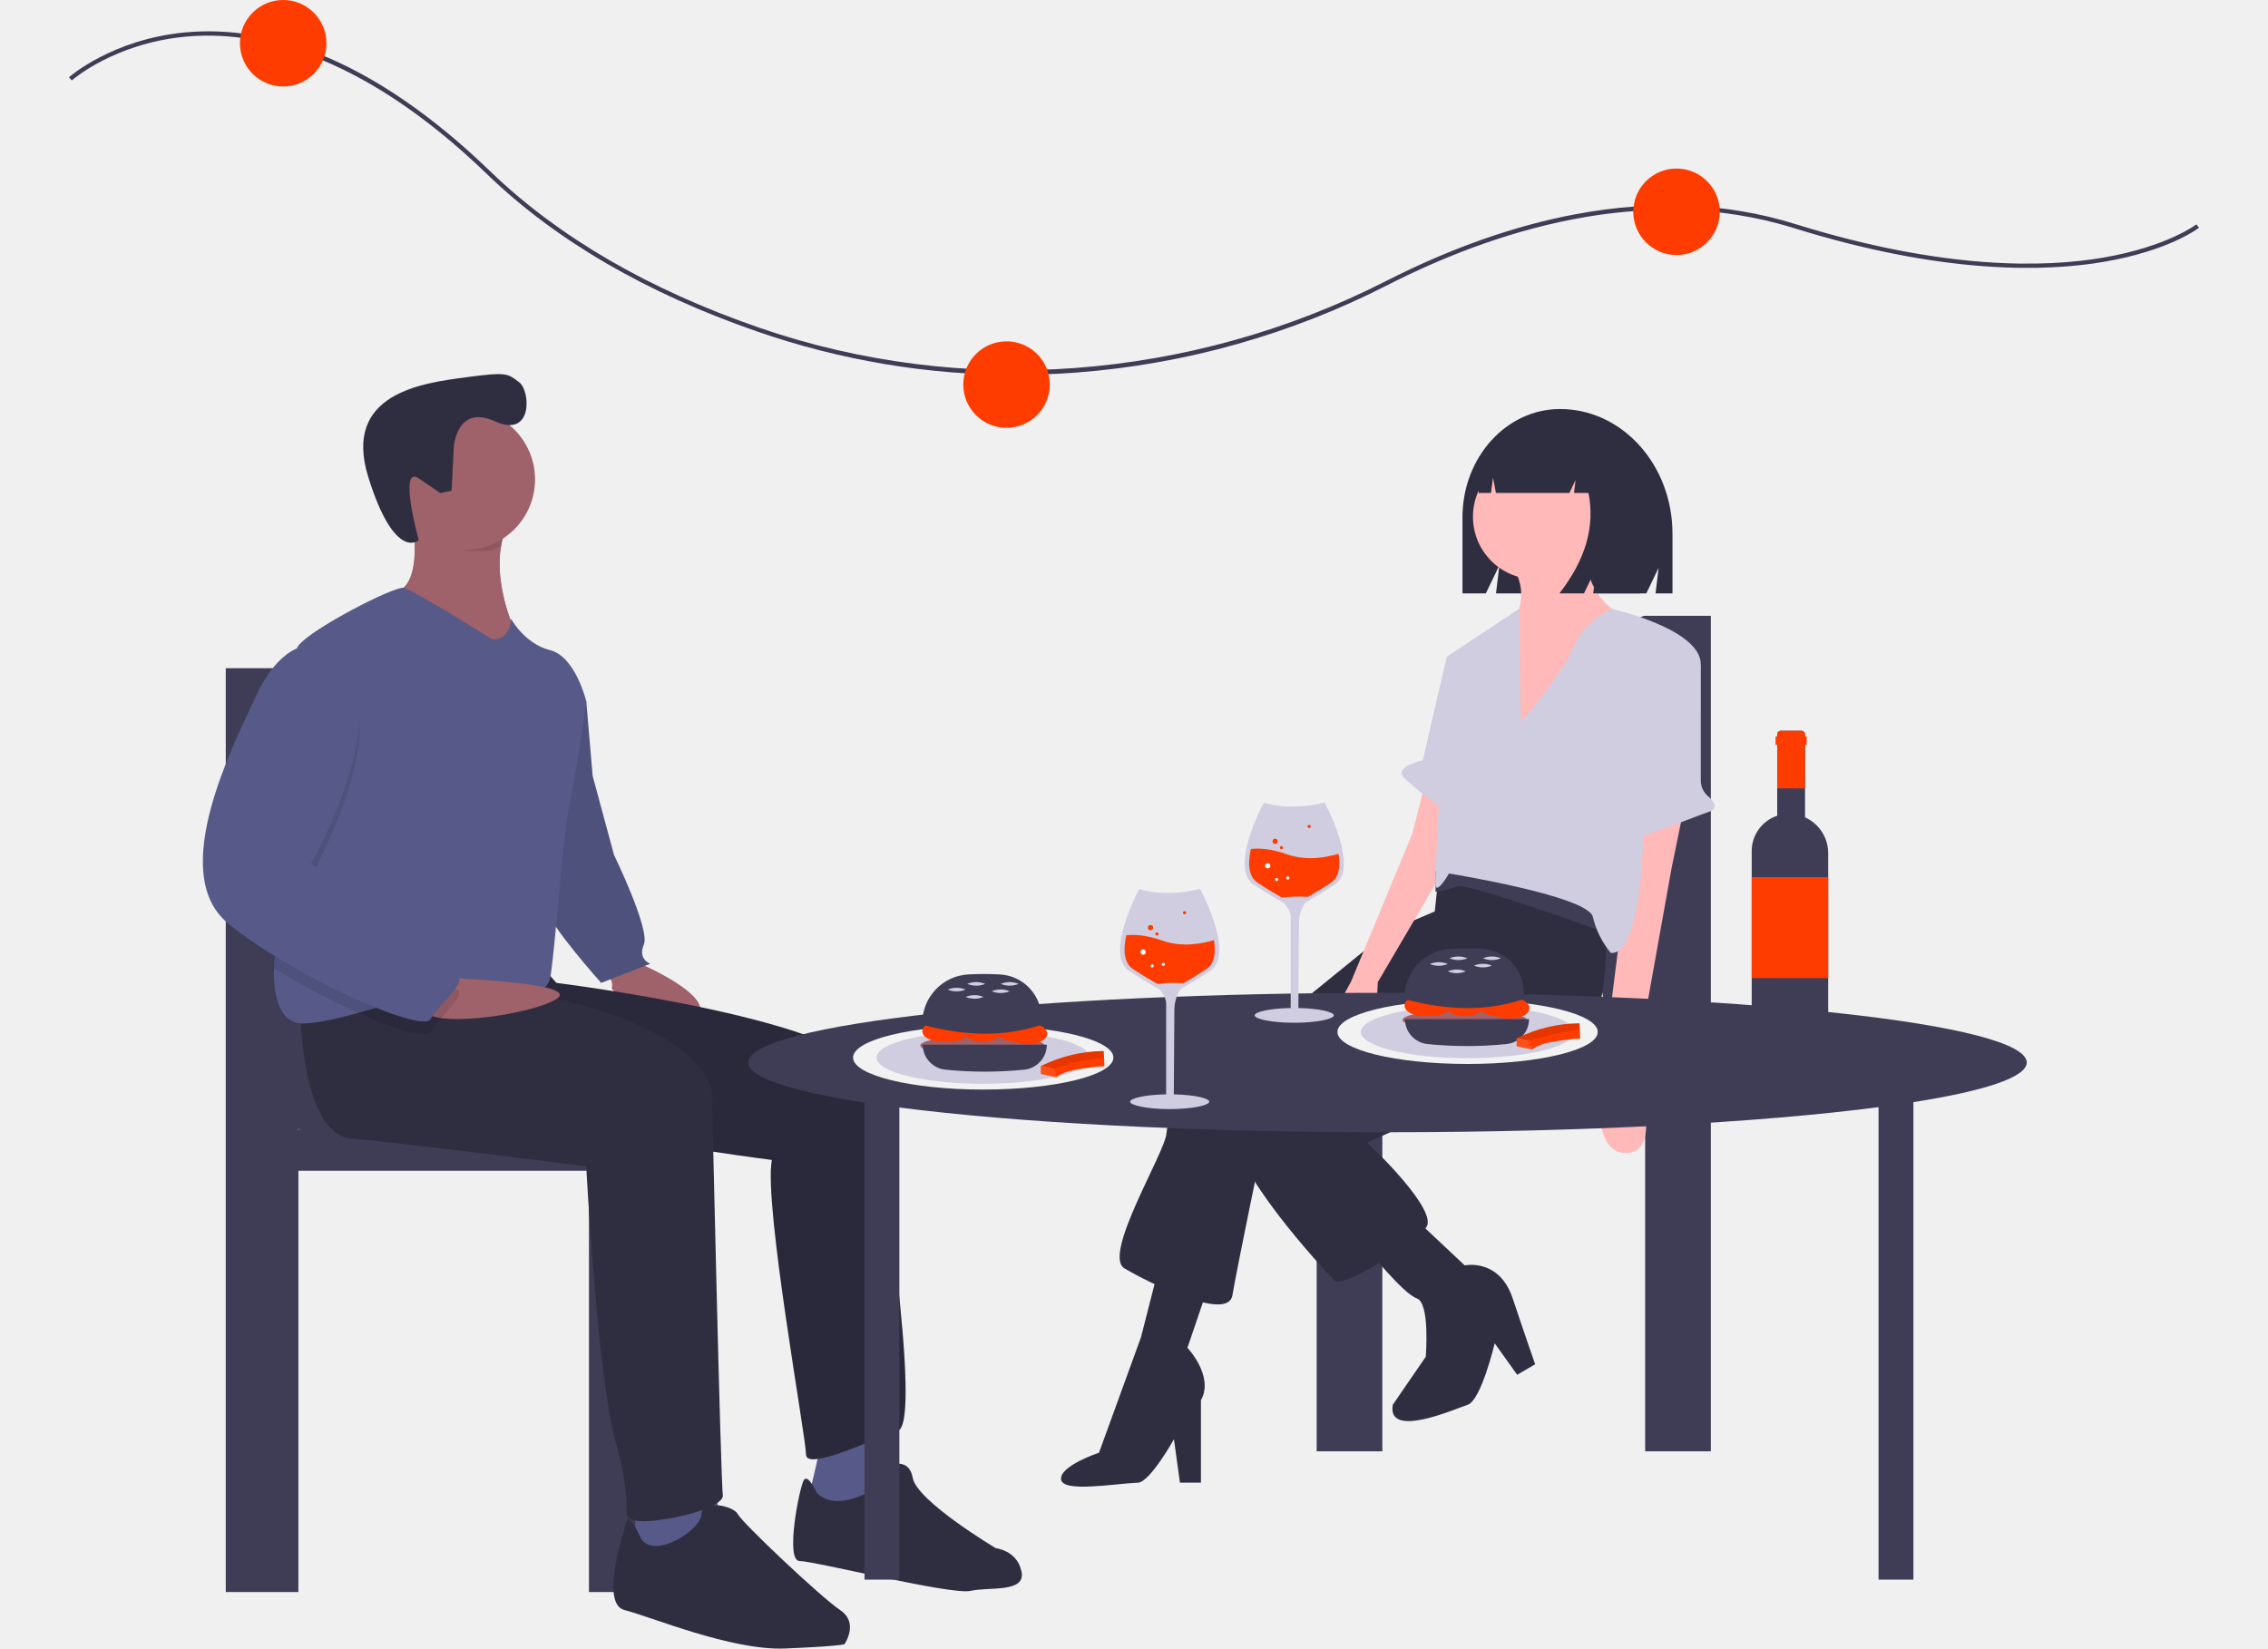
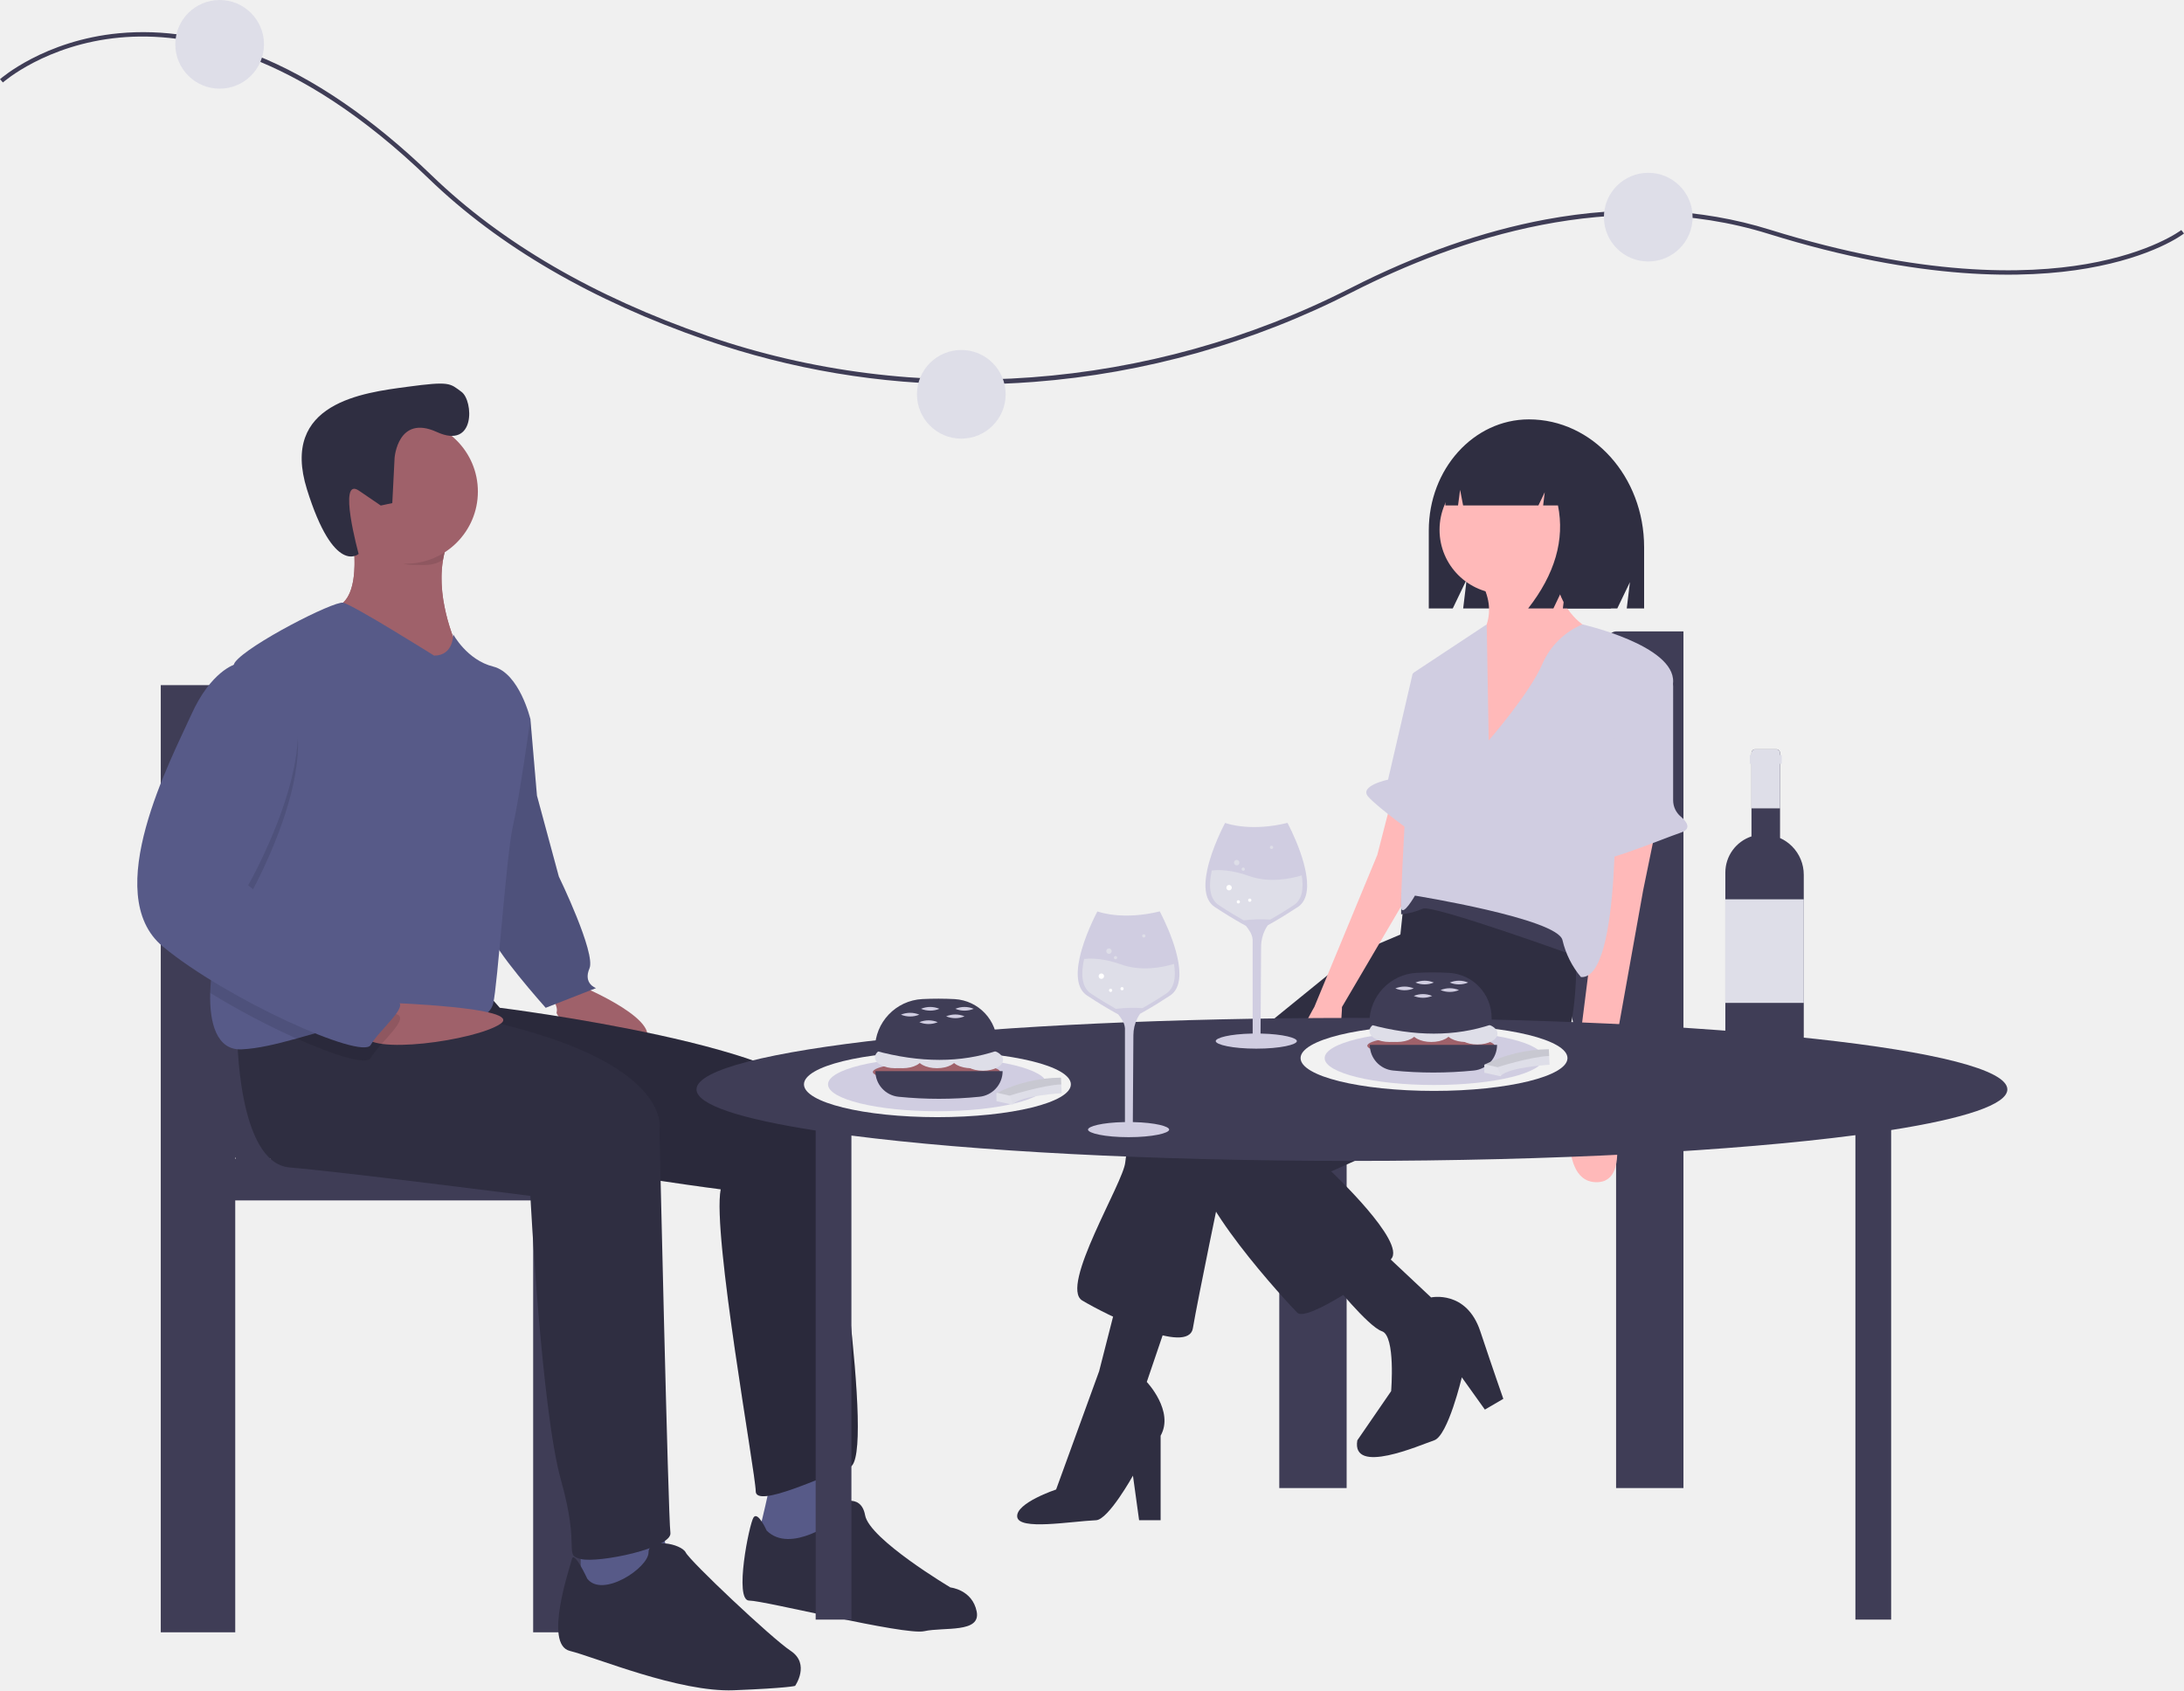
- <svg xmlns="http://www.w3.org/2000/svg" id="fd0d1b37-5b90-41a2-b2fb-759c1923dc4a" data-name="Layer 1" width="998.282" height="725.773" viewBox="0 0 998.282 772.773">
+ <svg xmlns="http://www.w3.org/2000/svg" id="fd0d1b37-5b90-41a2-b2fb-759c1923dc4a" data-name="Layer 1" width="998.282" height="772.773" viewBox="0 0 998.282 772.773">
  <path d="M544.296,239.332a368.021,368.021,0,0,1-120.722-20.265C371.522,201.07,328.879,176.246,296.832,145.285,236.211,86.719,186.511,77.893,155.499,80.8c-33.57,3.147-53.111,20.338-53.304,20.511L100.859,99.822c.197-.177,20.141-17.758,54.323-21.001,20.045-1.901,41.008,1.411,62.307,9.847,26.561,10.52,53.723,29.085,80.733,55.179,31.836,30.757,74.231,55.429,126.006,73.33,95.047,32.861,202.169,24.905,293.899-21.829,30.371-15.475,60.389-26.037,89.218-31.394,36.354-6.757,70.83-5.188,102.479,4.658,69.549,21.637,117.054,20.49,144.658,15.719,29.784-5.148,43.298-15.451,43.431-15.554l1.229,1.579c-.56.435-14.046,10.714-44.319,15.946-27.822,4.81-75.667,5.975-145.592-15.781-70.801-22.024-142.509,2.312-190.195,26.608A383.88,383.88,0,0,1,573.398,238.214Q558.795,239.331,544.296,239.332Z" transform="translate(-100.8589 -63.61338)" fill="#3f3d56" />
-   <circle cx="439.4" cy="180.268" r="20.268" fill="#ff3c00" />
-   <circle cx="753.4" cy="99.268" r="20.268" fill="#ff3c00" />
-   <circle cx="100.4" cy="20.268" r="20.268" fill="#ff3c00" />
+   <circle cx="439.4" cy="180.268" r="20.268" fill="#dedee8" />
+   <circle cx="753.4" cy="99.268" r="20.268" fill="#dedee8" />
+   <circle cx="100.4" cy="20.268" r="20.268" fill="#dedee8" />
  <path d="M685.603,548.096v195.827h30.79V565.338H839.555v178.584h30.79V352.269H839.555c-10.203,0-25.864,53.139-25.864,106.535,0,40.247,4.7,74.74,11.384,89.292Zm153.952,0h-.299c.101-.219.2-.45.299-.678Z" transform="translate(-100.8589 -63.61338)" fill="#3f3d56" />
  <path d="M799.704,255.342H799.704c-25.274,0-45.762,22.738-45.762,50.786v35.636h10.96l6.345-13.203-1.586,13.203h70.446l5.768-12.003-1.442,12.003h7.932V313.783C852.365,281.507,828.788,255.342,799.704,255.342Z" transform="translate(-100.8589 -63.61338)" fill="#2f2e41" />
  <path d="M747.268,488.168l-28.098,11.942-97.64,79.376a28.738,28.738,0,0,0-6.322,15.454c-.702,9.132-30.205,56.898-19.668,63.22s48.469,25.288,50.576,12.644,13.346-66.732,13.346-66.732l94.127-84.293Z" transform="translate(-100.8589 -63.61338)" fill="#2f2e41" />
  <path d="M636.985,660.266l-11.942,35.122s12.644,13.346,6.322,24.586v38.634h-9.834l-2.81-20.371s-11.201,20.114-16.859,20.371c-11.86.54-35.346,4.758-36.049-1.564s17.785-12.485,17.785-12.485l19.668-54.088,8.429-33.015Z" transform="translate(-100.8589 -63.61338)" fill="#2f2e41" />
  <path d="M820.323,479.036s6.322,61.815-11.942,73.054-99.045,47.064-99.045,47.064,34.42,32.312,27.395,40.039-38.634,28.8-42.849,24.586-51.278-54.791-45.659-70.947,83.591-68.84,83.591-68.84l9.132-33.015,2.81-26.693,29.503-18.966Z" transform="translate(-100.8589 -63.61338)" fill="#2f2e41" />
  <circle cx="687.281" cy="242.218" r="29.284" fill="#ffb9b9" />
  <path d="M810.84,317.825s-1.405,26.693,20.371,35.122-54.088,63.22-54.088,63.22V355.054s9.834-10.537,0-26.693Z" transform="translate(-100.8589 -63.61338)" fill="#ffb9b9" />
  <path d="M857.552,443.211l-5.62,27.395L835.074,564.734s14.049,40.039-4.917,39.337-9.834-43.552-9.834-43.552l9.834-77.971V452.343Z" transform="translate(-100.8589 -63.61338)" fill="#ffb9b9" />
  <path d="M736.732,429.865l-6.322,24.586-28.8,69.542s-19.668,33.015-3.512,32.312,16.156-32.312,16.156-32.312l33.015-56.196v-31.61Z" transform="translate(-100.8589 -63.61338)" fill="#ffb9b9" />
  <path d="M731.815,634.978l23.181,21.776s16.156-3.512,22.478,15.454,10.537,30.908,10.537,30.908l-8.429,4.917L769.044,693.281s-6.322,26.693-12.644,28.8-37.932,16.156-35.122,0l15.454-22.478s2.107-25.288-4.215-27.395-23.181-23.181-23.181-23.181Z" transform="translate(-100.8589 -63.61338)" fill="#2f2e41" />
  <path d="M821.436,500.812s-66.03-23.883-70.244-21.776a31.677,31.677,0,0,1-9.894,2.568l.06-9.592s21.776-7.727,33.717-2.81,48.469,26.693,48.469,26.693Z" transform="translate(-100.8589 -63.61338)" fill="#3f3d56" />
  <path d="M781.337,402.118s18.966-21.776,24.586-35.122A34.485,34.485,0,0,1,824.154,349.069s42.179,9.498,41.477,26.356-26.693,42.849-26.693,42.849,3.512,93.425-15.454,92.02a40.681,40.681,0,0,1-8.429-16.859c-2.107-9.834-67.435-20.371-67.435-20.371s-5.62,9.834-6.322,5.62,5.62-107.474,5.62-107.474L780.415,349.069Z" transform="translate(-100.8589 -63.61338)" fill="#d0cde1" />
  <path d="M860.219,368.639l.47.264a9.691,9.691,0,0,1,4.948,8.453l-.007,52.13a9.768,9.768,0,0,0,3.475,7.434c2.706,2.302,5.215,5.618.037,7.344-8.429,2.81-41.444,16.859-42.147,11.942s-2.107-10.537,0-10.537c1.65,0,11.479-50.371,19.378-71.908A9.693,9.693,0,0,1,860.219,368.639Z" transform="translate(-100.8589 -63.61338)" fill="#d0cde1" />
  <path d="M756.4,368.752l-9.834,2.81-11.239,48.469s-13.346,2.81-9.132,7.727,21.776,17.561,21.776,17.561Z" transform="translate(-100.8589 -63.61338)" fill="#d0cde1" />
  <path d="M812.714,269.332a24,24,0,0,0-18.937-9.664h-.898c-17.323,0-31.366,15.675-31.366,35.011v0h5.804l.937-7.135,1.374,7.135h34.426l2.884-6.036-.721,6.036h6.772q4.74,23.542-13.622,47.084h11.537l5.768-12.073-1.442,12.073h21.992l4.326-27.768C841.549,293.201,829.466,275.566,812.714,269.332Z" transform="translate(-100.8589 -63.61338)" fill="#2f2e41" />
  <path d="M224.394,593.342c7.39-16.09,12.587-54.227,12.587-98.727,0-59.038-17.316-117.792-28.597-117.792H174.34V809.861H208.384V612.406H344.56V809.861h34.044V593.342Zm-16.01-.75c.11.252.22.508.331.75h-.331Z" transform="translate(-100.8589 -63.61338)" fill="#3f3d56" />
  <path d="M366.292,514.342s41,17,28,27-40-12-39-15-4-10-4-10Z" transform="translate(-100.8589 -63.61338)" fill="#9f616a" />
  <path d="M330.292,380.342l13,12,3,35,10,37s17,35,14,42,3,9,3,9l-23,9s-25-28-25-34S330.292,380.342,330.292,380.342Z" transform="translate(-100.8589 -63.61338)" fill="#575a88" />
  <path d="M330.292,380.342l13,12,3,35,10,37s17,35,14,42,3,9,3,9l-23,9s-25-28-25-34S330.292,380.342,330.292,380.342Z" transform="translate(-100.8589 -63.61338)" opacity="0.1" />
  <path d="M453.292,740.342s-5,23-6,25,19,9,19,9l24-17s-10-22-10-26Z" transform="translate(-100.8589 -63.61338)" fill="#575a88" />
  <path d="M322.292,516.342l7,8s145,18,148,46,24,160,12,164-43,19-43,11-20-118-16-138c0,0-173-22-177-47s4-36,4-36Z" transform="translate(-100.8589 -63.61338)" fill="#2f2e41" />
  <path d="M322.292,516.342l7,8s145,18,148,46,24,160,12,164-43,19-43,11-20-118-16-138c0,0-173-22-177-47s4-36,4-36Z" transform="translate(-100.8589 -63.61338)" opacity="0.1" />
  <path d="M451.292,763.342s-4-9-6-6-9,38-2,38,71,16,80,14,26,1,24-9-12-11-12-11-37-22-39-33-13-5-13-5v7S462.292,774.342,451.292,763.342Z" transform="translate(-100.8589 -63.61338)" fill="#2f2e41" />
  <path d="M261.292,304.342s7,34-8,37,19,23,19,23l22,12,16-16s-14.5-29.5-3.5-51.5S261.292,304.342,261.292,304.342Z" transform="translate(-100.8589 -63.61338)" fill="#9f616a" />
  <path d="M310.292,360.342l-16,16-22-12s-34-20-19-23c9.65-1.93,10.19-16.69,9.36-26.97a92.992,92.992,0,0,0-1.36-10.03s56.5-17.5,45.5,4.5a38.361,38.361,0,0,0-3.44,10.76C299.982,339.372,310.292,360.342,310.292,360.342Z" transform="translate(-100.8589 -63.61338)" fill="#9f616a" />
  <polygon points="265.433 705.728 265.433 728.728 303.433 728.728 306.433 719.728 302.433 695.728 265.433 705.728" fill="#575a88" />
  <path d="M209.292,536.342s0,59,24,61,110,13,110,13,5,98,14,130,1,34,9,36,42-5,41-12-5-184-5-184,9-38-111-56Z" transform="translate(-100.8589 -63.61338)" fill="#2f2e41" />
  <path d="M369.292,785.342s-6-13-7-9-13,39-1,42,50,19,75,18,28-2,28-2,7-10-2-16-46-41-48-45-17-7-17,0S376.292,794.342,369.292,785.342Z" transform="translate(-100.8589 -63.61338)" fill="#2f2e41" />
  <path d="M306.792,308.842a38.361,38.361,0,0,0-3.44,10.76c-4.98,3.01-8.31,2.24-14.56,2.24-9.27,0-13.01-11.85-19-18-.47-5.71-8.5.5-8.5.5S317.792,286.842,306.792,308.842Z" transform="translate(-100.8589 -63.61338)" opacity="0.1" />
  <circle cx="185.433" cy="224.728" r="33" fill="#9f616a" />
  <path d="M343.292,392.342s-5,36-8,49-7,73-9,81-14,10-38,7a45.103,45.103,0,0,0-4.54-.34c-14.78-.47-31.69,5.06-47.34,9.4-9,2.5-17.59,4.6-25.12,4.94-11.4.52-14.74-12.12-14.35-25.8.37-12.73,3.98-26.38,7.35-31.2,6.07-8.68.1-86.61,2.34-112.31v-.01c.34-3.92.87-6.62,1.66-7.68,6-8,45-28,49.37-27.19,4.36.81,41.63,24.19,41.63,24.19,9,0,8.71-9.76,8.71-9.76s6.29,11.76,18.29,14.76S343.292,392.342,343.292,392.342Z" transform="translate(-100.8589 -63.61338)" fill="#575a88" />
  <path d="M276.445,521.984s64.416,2.051,53.132,9.704-61.284,14.653-62.284,4.653S276.445,521.984,276.445,521.984Z" transform="translate(-100.8589 -63.61338)" fill="#9f616a" />
  <path d="M283.752,529.002c.21,3.84-10.12,12.49-13.46,18.34-1.85,3.24-16.17-1.03-33.88-8.94a347.397,347.397,0,0,1-39.47-20.86c.37-12.73,3.98-26.38,7.35-31.2,6.07-8.68.1-86.61,2.34-112.31v-.01a11.088,11.088,0,0,1,1.66-.68h12c41,19-6,101-6,101s62,51,68,53A1.798,1.798,0,0,1,283.752,529.002Z" transform="translate(-100.8589 -63.61338)" opacity="0.1" />
  <path d="M220.292,367.342h-12s-11,3-20,23-42,82-13,106,91,52,95,45,18-18,12-20-68-53-68-53S261.292,386.342,220.292,367.342Z" transform="translate(-100.8589 -63.61338)" fill="#575a88" />
  <path d="M281.215,272.986s1.448-20.048,19.314-11.873,16.7-14.357,11.301-18.338-5.228-4.967-24.974-2.303-58.082,7.177-45.686,46.88,23.622,29.49,23.622,29.49-9.853-35.728.13-28.921l9.983,6.807,5.268-1.116Z" transform="translate(-100.8589 -63.61338)" fill="#2f2e41" />
  <path d="M1018.394,561.66c0-18.05-134.13-32.682-299.587-32.682s-299.587,14.632-299.587,32.682c0,6.996,20.159,13.477,54.47,18.793V804.052h16.341V582.758c54.954,7.084,137.042,11.584,228.775,11.584,92.491,0,175.182-4.573,230.137-11.759V804.052h16.341v-223.814C998.764,574.963,1018.394,568.562,1018.394,561.66Z" transform="translate(-100.8589 -63.61338)" fill="#3f3d56" />
  <ellipse cx="655.481" cy="483.728" rx="61" ry="15" fill="#f2f2f2" />
  <ellipse cx="655.481" cy="483.728" rx="50" ry="12.295" fill="#d0cde1" />
  <ellipse cx="428.481" cy="495.728" rx="61" ry="15" fill="#f2f2f2" />
  <ellipse cx="428.481" cy="495.728" rx="50" ry="12.295" fill="#d0cde1" />
  <ellipse cx="654.061" cy="478.078" rx="29.08" ry="4.592" fill="#9f616a" />
-   <ellipse cx="638.565" cy="471.381" rx="9.183" ry="4.974" fill="#ff3c00" />
-   <ellipse cx="635.121" cy="471.381" rx="9.183" ry="4.974" fill="#ff3c00" />
-   <ellipse cx="675.298" cy="472.529" rx="9.183" ry="4.974" fill="#ff3c00" />
-   <ellipse cx="654.253" cy="471.381" rx="9.183" ry="4.974" fill="#ff3c00" />
-   <ellipse cx="669.941" cy="471.381" rx="9.183" ry="4.974" fill="#ff3c00" />
+   <ellipse cx="638.565" cy="471.381" rx="9.183" ry="4.974" fill="#dedee8" />
+   <ellipse cx="635.121" cy="471.381" rx="9.183" ry="4.974" fill="#dedee8" />
+   <ellipse cx="675.298" cy="472.529" rx="9.183" ry="4.974" fill="#dedee8" />
+   <ellipse cx="654.253" cy="471.381" rx="9.183" ry="4.974" fill="#dedee8" />
+   <ellipse cx="669.941" cy="471.381" rx="9.183" ry="4.974" fill="#dedee8" />
  <path d="M782.662,531.934q-24.895,8.448-55.865,0v-.775A22.82,22.82,0,0,1,748.466,508.354a143.332,143.332,0,0,1,14.774.019A20.62,20.62,0,0,1,782.662,529.01Z" transform="translate(-100.8589 -63.61338)" fill="#3f3d56" />
  <path d="M774.513,553.02a183.557,183.557,0,0,1-36.89,0,11.786,11.786,0,0,1-10.635-11.711h58.161A11.786,11.786,0,0,1,774.513,553.02Z" transform="translate(-100.8589 -63.61338)" fill="#3f3d56" />
  <path d="M747.076,515.48a10.943,10.943,0,0,1-8.418,0,10.943,10.943,0,0,1,8.418,0Z" transform="translate(-100.8589 -63.61338)" fill="#d0cde1" />
  <path d="M755.494,518.924a10.943,10.943,0,0,1-8.418,0,10.943,10.943,0,0,1,8.418,0Z" transform="translate(-100.8589 -63.61338)" fill="#d0cde1" />
  <path d="M756.26,512.802a10.943,10.943,0,0,1-8.418,0,10.943,10.943,0,0,1,8.418,0Z" transform="translate(-100.8589 -63.61338)" fill="#d0cde1" />
  <path d="M771.948,512.802a10.943,10.943,0,0,1-8.418,0,10.943,10.943,0,0,1,8.418,0Z" transform="translate(-100.8589 -63.61338)" fill="#d0cde1" />
  <path d="M767.739,516.246a10.943,10.943,0,0,1-8.418,0,10.943,10.943,0,0,1,8.418,0Z" transform="translate(-100.8589 -63.61338)" fill="#d0cde1" />
  <ellipse cx="428.061" cy="490.078" rx="29.08" ry="4.592" fill="#9f616a" />
-   <ellipse cx="412.565" cy="483.381" rx="9.183" ry="4.974" fill="#ff3c00" />
-   <ellipse cx="409.121" cy="483.381" rx="9.183" ry="4.974" fill="#ff3c00" />
-   <ellipse cx="449.298" cy="484.529" rx="9.183" ry="4.974" fill="#ff3c00" />
-   <ellipse cx="428.253" cy="483.381" rx="9.183" ry="4.974" fill="#ff3c00" />
-   <ellipse cx="443.941" cy="483.381" rx="9.183" ry="4.974" fill="#ff3c00" />
+   <ellipse cx="412.565" cy="483.381" rx="9.183" ry="4.974" fill="#dedee8" />
+   <ellipse cx="409.121" cy="483.381" rx="9.183" ry="4.974" fill="#dedee8" />
+   <ellipse cx="449.298" cy="484.529" rx="9.183" ry="4.974" fill="#dedee8" />
+   <ellipse cx="428.253" cy="483.381" rx="9.183" ry="4.974" fill="#dedee8" />
+   <ellipse cx="443.941" cy="483.381" rx="9.183" ry="4.974" fill="#dedee8" />
  <path d="M556.662,543.934q-24.895,8.448-55.865,0v-.775A22.82,22.82,0,0,1,522.466,520.354a143.332,143.332,0,0,1,14.774.019A20.62,20.62,0,0,1,556.662,541.01Z" transform="translate(-100.8589 -63.61338)" fill="#3f3d56" />
  <path d="M548.513,565.02a183.557,183.557,0,0,1-36.89,0,11.786,11.786,0,0,1-10.635-11.711h58.161A11.786,11.786,0,0,1,548.513,565.02Z" transform="translate(-100.8589 -63.61338)" fill="#3f3d56" />
  <path d="M521.076,527.48a10.943,10.943,0,0,1-8.418,0,10.943,10.943,0,0,1,8.418,0Z" transform="translate(-100.8589 -63.61338)" fill="#d0cde1" />
  <path d="M529.494,530.924a10.943,10.943,0,0,1-8.418,0,10.943,10.943,0,0,1,8.418,0Z" transform="translate(-100.8589 -63.61338)" fill="#d0cde1" />
  <path d="M530.26,524.802a10.943,10.943,0,0,1-8.418,0,10.943,10.943,0,0,1,8.418,0Z" transform="translate(-100.8589 -63.61338)" fill="#d0cde1" />
  <path d="M545.948,524.802a10.943,10.943,0,0,1-8.418,0,10.943,10.943,0,0,1,8.418,0Z" transform="translate(-100.8589 -63.61338)" fill="#d0cde1" />
  <path d="M541.739,528.246a10.943,10.943,0,0,1-8.418,0,10.943,10.943,0,0,1,8.418,0Z" transform="translate(-100.8589 -63.61338)" fill="#d0cde1" />
-   <path d="M808.817,543.277l.141,3.097.179,4.017s-18.452,1.043-22.169,4.971a2.264,2.264,0,0,0-.237.273L779.34,554.018l-.018-3.641s.102-.057.3-.164c.045-.023.102-.053.159-.084A67.27,67.27,0,0,1,808.817,543.277Z" transform="translate(-100.8589 -63.61338)" fill="#ff3c00" />
+   <path d="M808.817,543.277l.141,3.097.179,4.017s-18.452,1.043-22.169,4.971a2.264,2.264,0,0,0-.237.273L779.34,554.018l-.018-3.641s.102-.057.3-.164c.045-.023.102-.053.159-.084A67.27,67.27,0,0,1,808.817,543.277Z" transform="translate(-100.8589 -63.61338)" fill="#dedee8" />
  <path d="M808.817,543.277l.141,3.097c-8.182.253-23.667,5.13-23.667,5.13l-5.669-1.292A67.083,67.083,0,0,1,808.817,543.277Z" transform="translate(-100.8589 -63.61338)" opacity="0.1" />
  <path d="M779.78,550.13l5.51,1.376,1.678,3.858a2.264,2.264,0,0,0-.237.273L779.34,554.018l-.018-3.641s.102-.057.3-.164C779.667,550.19,779.724,550.16,779.78,550.13Z" transform="translate(-100.8589 -63.61338)" fill="#fff" opacity="0.1" />
-   <path d="M585.817,556.277l.141,3.097.179,4.017s-18.452,1.043-22.169,4.971a2.264,2.264,0,0,0-.237.273L556.34,567.018l-.018-3.641s.102-.057.3-.164c.045-.023.102-.053.159-.084A67.27,67.27,0,0,1,585.817,556.277Z" transform="translate(-100.8589 -63.61338)" fill="#ff3c00" />
+   <path d="M585.817,556.277l.141,3.097.179,4.017s-18.452,1.043-22.169,4.971a2.264,2.264,0,0,0-.237.273L556.34,567.018l-.018-3.641s.102-.057.3-.164c.045-.023.102-.053.159-.084A67.27,67.27,0,0,1,585.817,556.277Z" transform="translate(-100.8589 -63.61338)" fill="#dedee8" />
  <path d="M585.817,556.277l.141,3.097c-8.182.253-23.667,5.13-23.667,5.13l-5.669-1.292A67.083,67.083,0,0,1,585.817,556.277Z" transform="translate(-100.8589 -63.61338)" opacity="0.1" />
  <path d="M556.78,563.13l5.51,1.376,1.678,3.858a2.264,2.264,0,0,0-.237.273L556.34,567.018l-.018-3.641s.102-.057.3-.164C556.667,563.19,556.724,563.16,556.78,563.13Z" transform="translate(-100.8589 -63.61338)" fill="#fff" opacity="0.1" />
  <path d="M919.945,450.497a18.457,18.457,0,0,0-5.448-3.764V407.877a1.718,1.718,0,0,0-1.718-1.718h-9.619a1.718,1.718,0,0,0-1.718,1.718V445.988a17.438,17.438,0,0,0-11.948,16.546v83.352a7.638,7.638,0,0,0,7.638,7.638h20.605a7.603,7.603,0,0,0,7.603-7.603V463.517A18.355,18.355,0,0,0,919.945,450.497Z" transform="translate(-100.8589 -63.61338)" fill="#3f3d56" />
-   <rect x="788.636" y="411.139" width="35.846" height="47.351" fill="#ff3c00" />
-   <path d="M915.272,408.815h-.774v-.937a1.718,1.718,0,0,0-1.718-1.718h-9.619a1.718,1.718,0,0,0-1.718,1.718v.937h-.774v3.983h.774v20.357h13.055v-20.357h.774Z" transform="translate(-100.8589 -63.61338)" fill="#ff3c00" />
+   <rect x="788.636" y="411.139" width="35.846" height="47.351" fill="#dedee8" />
+   <path d="M915.272,408.815h-.774v-.937a1.718,1.718,0,0,0-1.718-1.718h-9.619a1.718,1.718,0,0,0-1.718,1.718v.937h-.774v3.983h.774v20.357h13.055v-20.357h.774Z" transform="translate(-100.8589 -63.61338)" fill="#dedee8" />
  <path d="M632.934,484.223c-.949-2.025-1.697-3.457-1.96-3.95-16.09,3.971-26.825.615-28.518.022-.828,1.563-5.996,11.557-8.085,21.138-1.887,8.642-.792,14.436,3.256,17.22l.12.085.026.018c4.468,2.944,8.73,5.551,12.666,7.749q.796.443,1.5.823l.05.027.035.045a23.965,23.965,0,0,1,1.507,2.126A8.361,8.361,0,0,1,615.06,533.66v42.924l-.271.006c-10.263.209-16.616,1.949-16.616,3.441,0,1.637,7.618,3.461,18.548,3.461s18.548-1.824,18.548-3.461c0-1.47-6.245-3.2-16.334-3.433l-.272-.006.254-39.705a17.51,17.51,0,0,1,1.826-7.747c.204-.405.423-.798.651-1.169.183-.298.377-.59.577-.865l.037-.051.055-.03q.758-.414,1.61-.897l.067-.036c3.726-2.104,7.74-4.571,11.932-7.335,3.743-2.468,5.047-7.455,3.874-14.824C638.427,496.906,635.333,489.336,632.934,484.223Z" transform="translate(-100.8589 -63.61338)" fill="#d0cde1" />
-   <path d="M633.896,517.857c-4.396,2.897-8.025,5.07-10.8,6.636H623.093a63.202,63.202,0,0,0-12.142.341c-2.845-1.588-6.683-3.865-11.405-6.977-.045-.03-.09-.06-.134-.092v-.002c-4.331-2.979-4.438-9.289-3.029-15.741,3.584-.398,9.299-.224,16.978,2.519,9.093,3.248,18.611,1.411,24.126-.259C638.393,509.974,637.841,515.256,633.896,517.857Z" transform="translate(-100.8589 -63.61338)" fill="#ff3c00" />
-   <circle cx="506.902" cy="434.829" r="1.245" fill="#ff3c00" />
+   <path d="M633.896,517.857c-4.396,2.897-8.025,5.07-10.8,6.636H623.093a63.202,63.202,0,0,0-12.142.341c-2.845-1.588-6.683-3.865-11.405-6.977-.045-.03-.09-.06-.134-.092v-.002c-4.331-2.979-4.438-9.289-3.029-15.741,3.584-.398,9.299-.224,16.978,2.519,9.093,3.248,18.611,1.411,24.126-.259C638.393,509.974,637.841,515.256,633.896,517.857Z" transform="translate(-100.8589 -63.61338)" fill="#dedee8" />
+   <circle cx="506.902" cy="434.829" r="1.245" fill="#dedee8" />
  <circle cx="503.417" cy="446.278" r="1.245" fill="#fff" />
-   <circle cx="509.888" cy="437.815" r="0.747" fill="#ff3c00" />
+   <circle cx="509.888" cy="437.815" r="0.747" fill="#dedee8" />
  <circle cx="512.875" cy="452.003" r="0.747" fill="#fff" />
  <circle cx="507.648" cy="452.75" r="0.747" fill="#fff" />
-   <circle cx="522.831" cy="427.859" r="0.747" fill="#ff3c00" />
+   <circle cx="522.831" cy="427.859" r="0.747" fill="#dedee8" />
  <path d="M691.312,443.758c-.949-2.025-1.697-3.457-1.96-3.95-16.09,3.971-26.825.615-28.518.022-.828,1.563-5.996,11.557-8.085,21.138-1.887,8.642-.792,14.436,3.256,17.22l.12.085.026.018c4.468,2.944,8.73,5.551,12.666,7.749q.796.443,1.5.823l.05.027.035.045a23.965,23.965,0,0,1,1.507,2.126,8.361,8.361,0,0,1,1.529,4.133v42.924l-.271.006c-10.263.209-16.616,1.949-16.616,3.441,0,1.637,7.618,3.461,18.548,3.461s18.548-1.824,18.548-3.461c0-1.47-6.245-3.2-16.334-3.433l-.272-.006.254-39.705a17.51,17.51,0,0,1,1.826-7.747c.204-.405.423-.798.651-1.169.183-.298.377-.59.577-.865l.037-.051.055-.03q.758-.414,1.61-.897l.067-.036c3.726-2.104,7.74-4.571,11.932-7.335,3.743-2.468,5.047-7.455,3.874-14.824C696.805,456.441,693.711,448.871,691.312,443.758Z" transform="translate(-100.8589 -63.61338)" fill="#d0cde1" />
-   <path d="M692.274,477.391c-4.396,2.897-8.025,5.07-10.8,6.636h-.002a63.202,63.202,0,0,0-12.142.341c-2.845-1.588-6.683-3.865-11.405-6.977-.045-.03-.09-.06-.134-.092v-.002c-4.331-2.979-4.438-9.289-3.029-15.741,3.584-.398,9.299-.224,16.978,2.519,9.093,3.248,18.611,1.411,24.126-.259C696.772,469.508,696.219,474.79,692.274,477.391Z" transform="translate(-100.8589 -63.61338)" fill="#ff3c00" />
-   <circle cx="565.28" cy="394.363" r="1.245" fill="#ff3c00" />
+   <path d="M692.274,477.391c-4.396,2.897-8.025,5.07-10.8,6.636h-.002a63.202,63.202,0,0,0-12.142.341c-2.845-1.588-6.683-3.865-11.405-6.977-.045-.03-.09-.06-.134-.092v-.002c-4.331-2.979-4.438-9.289-3.029-15.741,3.584-.398,9.299-.224,16.978,2.519,9.093,3.248,18.611,1.411,24.126-.259C696.772,469.508,696.219,474.79,692.274,477.391Z" transform="translate(-100.8589 -63.61338)" fill="#dedee8" />
+   <circle cx="565.28" cy="394.363" r="1.245" fill="#dedee8" />
  <circle cx="561.795" cy="405.813" r="1.245" fill="#fff" />
-   <circle cx="568.267" cy="397.35" r="0.747" fill="#ff3c00" />
+   <circle cx="568.267" cy="397.35" r="0.747" fill="#dedee8" />
  <circle cx="571.254" cy="411.537" r="0.747" fill="#fff" />
  <circle cx="566.027" cy="412.284" r="0.747" fill="#fff" />
-   <circle cx="581.21" cy="387.394" r="0.747" fill="#ff3c00" />
+   <circle cx="581.21" cy="387.394" r="0.747" fill="#dedee8" />
</svg>
